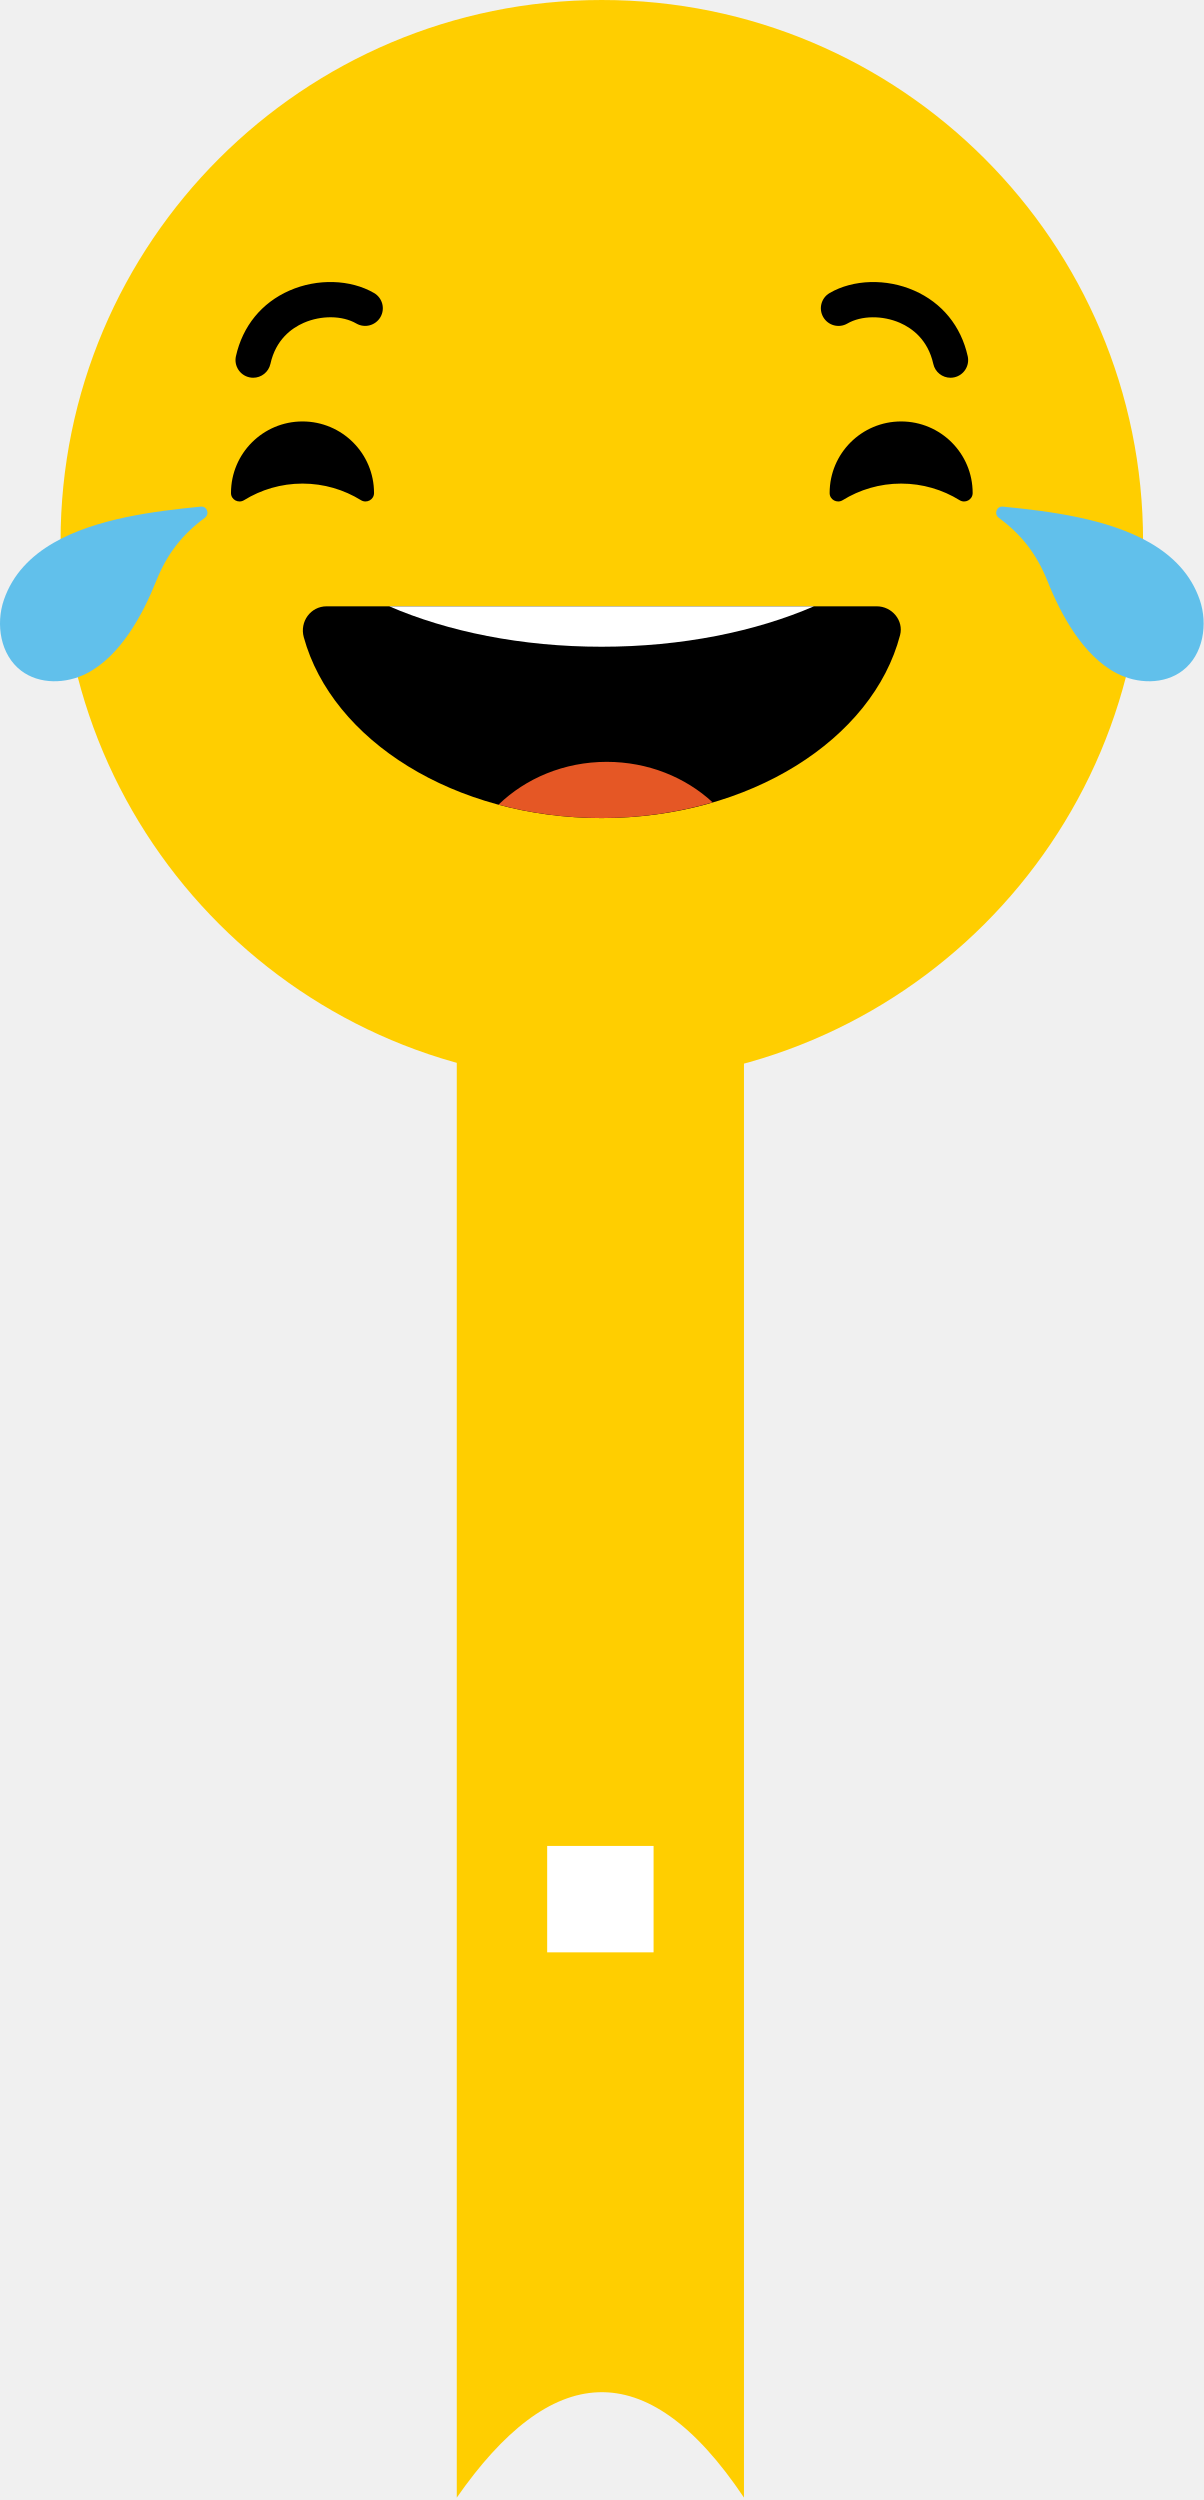
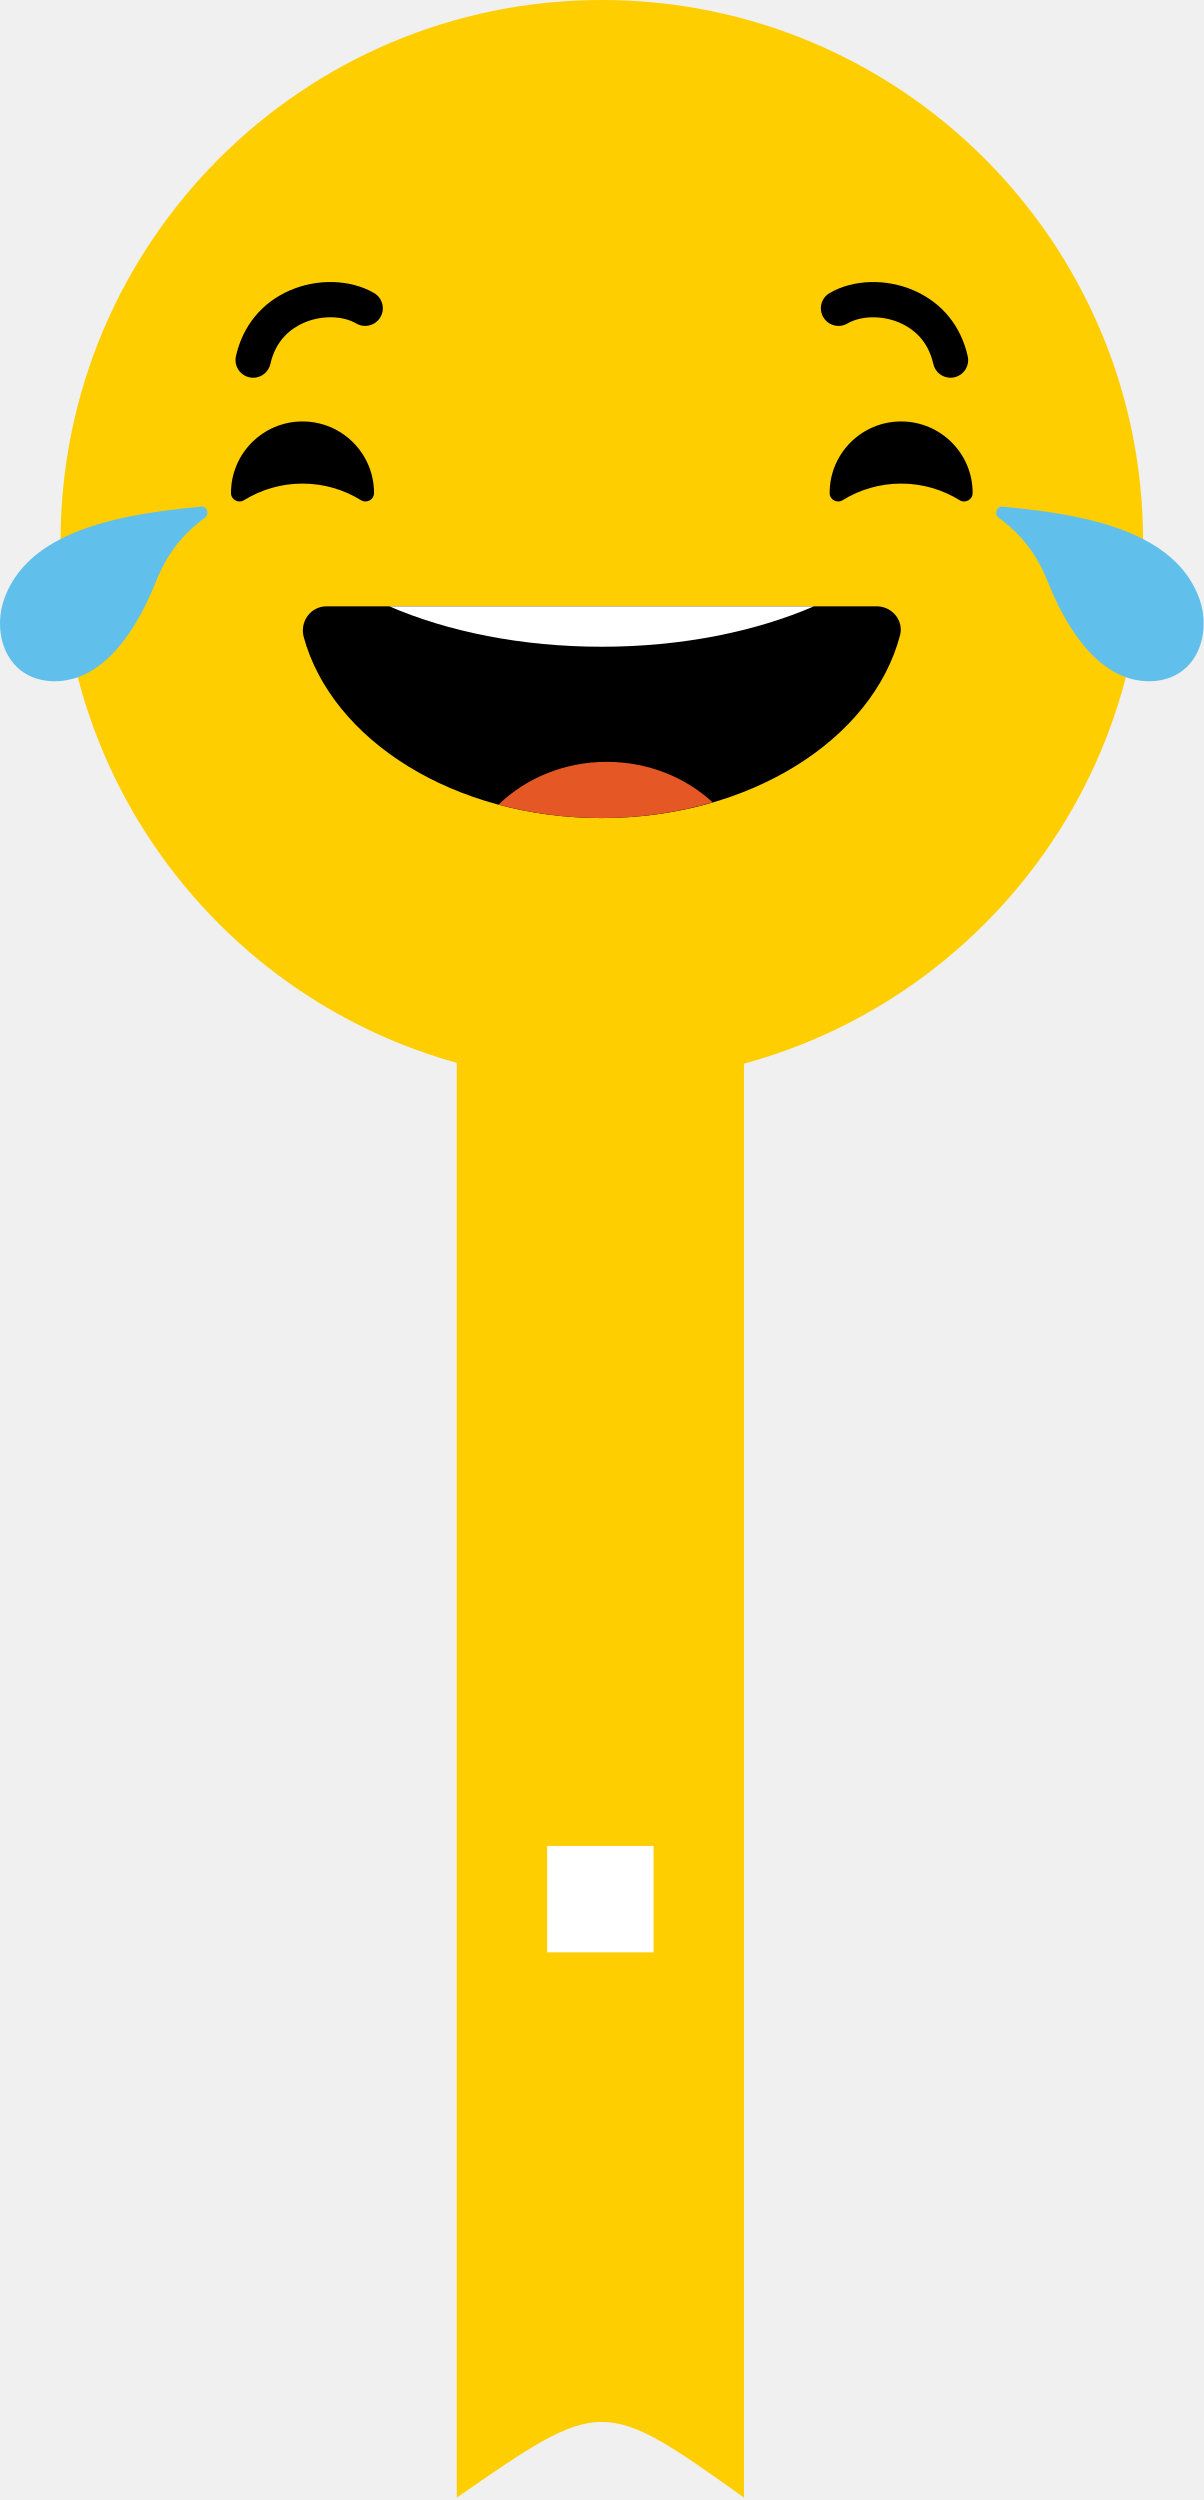
<svg xmlns="http://www.w3.org/2000/svg" width="50mm" height="103.851mm" viewBox="0 0 50 103.851" version="1.1" id="svg2882">
  <defs id="defs2879" />
  <g id="layer1" transform="translate(-64.3962,-97.64601)">
    <g id="g2145" transform="matrix(0.2645833,0,0,0.2645833,-112.3023,87.86675)">
      <rect style="fill:#ffffff;fill-opacity:1;stroke-width:2.418" id="rect3702" width="16.441" height="16.441" x="753.878" y="231.421" />
      <path style="fill:#ffce00;fill-opacity:1;stroke-width:1.964" d="m 847.303,121.94 c 0,46.935 -38.048,84.979 -84.981,84.979 -46.933,0 -84.975,-38.044 -84.975,-84.979 0,-46.933 38.042,-84.979 84.975,-84.979 46.933,0 84.981,38.044 84.981,84.979 z" id="path2093" />
      <g id="g2109" transform="matrix(1.963562,0,0,1.963562,-643.5015,-35.61422)">
        <g id="g2097">
          <path style="fill:#000000" d="m 693.952,85.441 c -1.28,0 -2.165,1.23 -1.827,2.467 2.266,8.252 12.057,14.465 23.818,14.465 11.837,0 21.676,-6.292 23.86,-14.621 0.31,-1.176 -0.647,-2.311 -1.861,-2.311 z" id="path2095" />
        </g>
        <g id="g2107">
          <g id="g2101">
            <path style="fill:#ffffff" d="m 715.941,88.673 c 6.425,0 12.31,-1.214 16.981,-3.233 h -33.966 c 4.674,2.019 10.563,3.233 16.985,3.233 z" id="path2099" />
          </g>
          <g id="g2105">
            <path style="fill:#e55725" d="m 716.348,97.877 c -3.41,0 -6.479,1.319 -8.653,3.424 2.576,0.69 5.351,1.072 8.249,1.072 3.136,0 6.127,-0.454 8.875,-1.257 -2.162,-1.998 -5.157,-3.239 -8.471,-3.239 z" id="path2103" />
          </g>
        </g>
      </g>
      <g id="g2119" transform="matrix(1.963562,0,0,1.963562,-643.5023,-35.61422)">
        <g id="g2113">
          <path style="fill:#61c0eb" d="m 759.775,80.355 c 1.833,1.056 3.284,2.515 3.989,4.564 0.677,1.964 0.279,4.405 -1.37,5.665 -1.473,1.125 -3.615,1.067 -5.26,0.216 -2.682,-1.384 -4.461,-4.669 -5.539,-7.371 -0.882,-2.206 -2.112,-3.748 -3.895,-5.064 -0.408,-0.301 -0.18,-0.942 0.323,-0.895 3.728,0.365 8.387,0.946 11.752,2.885 z" id="path2111" />
        </g>
        <g id="g2117">
          <path style="fill:#61c0eb" d="m 672.139,80.355 c -1.834,1.056 -3.282,2.515 -3.989,4.564 -0.675,1.964 -0.277,4.405 1.372,5.665 1.47,1.125 3.614,1.067 5.258,0.216 2.683,-1.384 4.463,-4.669 5.541,-7.371 0.881,-2.206 2.109,-3.748 3.893,-5.064 0.407,-0.301 0.181,-0.942 -0.321,-0.895 -3.728,0.365 -8.388,0.946 -11.754,2.885 z" id="path2115" />
        </g>
      </g>
      <g id="g2133" transform="matrix(1.963562,0,0,1.963562,-643.501,-35.61422)" style="fill:#000000">
        <g id="g2125" style="fill:#000000">
          <g id="g2123" style="fill:#000000">
            <path style="fill:#000000" d="m 744.566,76.956 c 0.448,0.276 1.039,-0.039 1.042,-0.567 0,-0.003 0,-0.008 0,-0.013 0,-3.158 -2.562,-5.717 -5.72,-5.717 -3.157,0 -5.715,2.559 -5.715,5.717 0,0.003 0,0.009 0,0.013 0,0.528 0.591,0.843 1.039,0.567 1.36,-0.84 2.961,-1.328 4.676,-1.328 1.716,0.001 3.319,0.488 4.678,1.328 z" id="path2121" />
          </g>
        </g>
        <g id="g2131" style="fill:#000000">
          <g id="g2129" style="fill:#000000">
            <path style="fill:#000000" d="m 696.702,76.956 c 0.448,0.276 1.039,-0.039 1.041,-0.567 0,-0.003 0,-0.008 0,-0.013 0,-3.158 -2.561,-5.717 -5.719,-5.717 -3.156,0 -5.718,2.559 -5.718,5.717 0,0.003 0,0.009 0,0.013 0.002,0.528 0.592,0.843 1.041,0.567 1.361,-0.84 2.962,-1.328 4.677,-1.328 1.717,0.001 3.317,0.488 4.678,1.328 z" id="path2127" />
          </g>
        </g>
      </g>
      <g id="g2143" transform="matrix(1.963562,0,0,1.963562,-643.4988,-35.61422)" style="fill:#000000">
        <g id="g2137" style="fill:#000000">
          <path style="fill:#000000" d="m 688.081,67.165 c -0.103,0 -0.206,-0.011 -0.309,-0.035 -0.76,-0.168 -1.241,-0.922 -1.073,-1.683 0.538,-2.413 2.059,-4.278 4.284,-5.254 2.223,-0.976 4.873,-0.899 6.758,0.196 0.675,0.391 0.905,1.254 0.513,1.929 -0.392,0.672 -1.254,0.902 -1.929,0.51 -1.113,-0.645 -2.804,-0.667 -4.208,-0.052 -0.977,0.429 -2.232,1.346 -2.66,3.282 -0.147,0.658 -0.729,1.107 -1.376,1.107 z" id="path2135" />
        </g>
        <g id="g2141" style="fill:#000000">
          <path style="fill:#000000" d="m 743.834,67.165 c -0.646,0 -1.229,-0.449 -1.374,-1.106 -0.431,-1.936 -1.685,-2.852 -2.662,-3.282 -1.404,-0.613 -3.095,-0.592 -4.207,0.052 -0.678,0.394 -1.537,0.163 -1.929,-0.51 -0.392,-0.674 -0.164,-1.538 0.51,-1.929 1.884,-1.095 4.534,-1.172 6.756,-0.196 2.229,0.976 3.75,2.842 4.285,5.254 0.167,0.761 -0.311,1.514 -1.071,1.683 -0.105,0.022 -0.206,0.034 -0.308,0.034 z" id="path2139" />
        </g>
      </g>
-       <path id="rect234" style="fill:#ffce00;stroke-width:1.278;fill-opacity:1" d="m 739.553,202.319 h 45.09 v 226.772 c -15.479,-23.121 -30.467,-20.98 -45.09,0 z" />
+       <path id="rect234" style="fill:#ffce00;fill-opacity:1;stroke-width:1.278" d="m 739.553,202.319 h 45.09 v 226.772 c -22.318,-15.916 -22.318,-15.757 -45.09,0 z" />
      <rect style="fill:#ffffff;stroke:none;stroke-width:3.78" id="rect1162" width="16.706" height="16.706" x="753.745" y="326.779" />
    </g>
  </g>
</svg>
